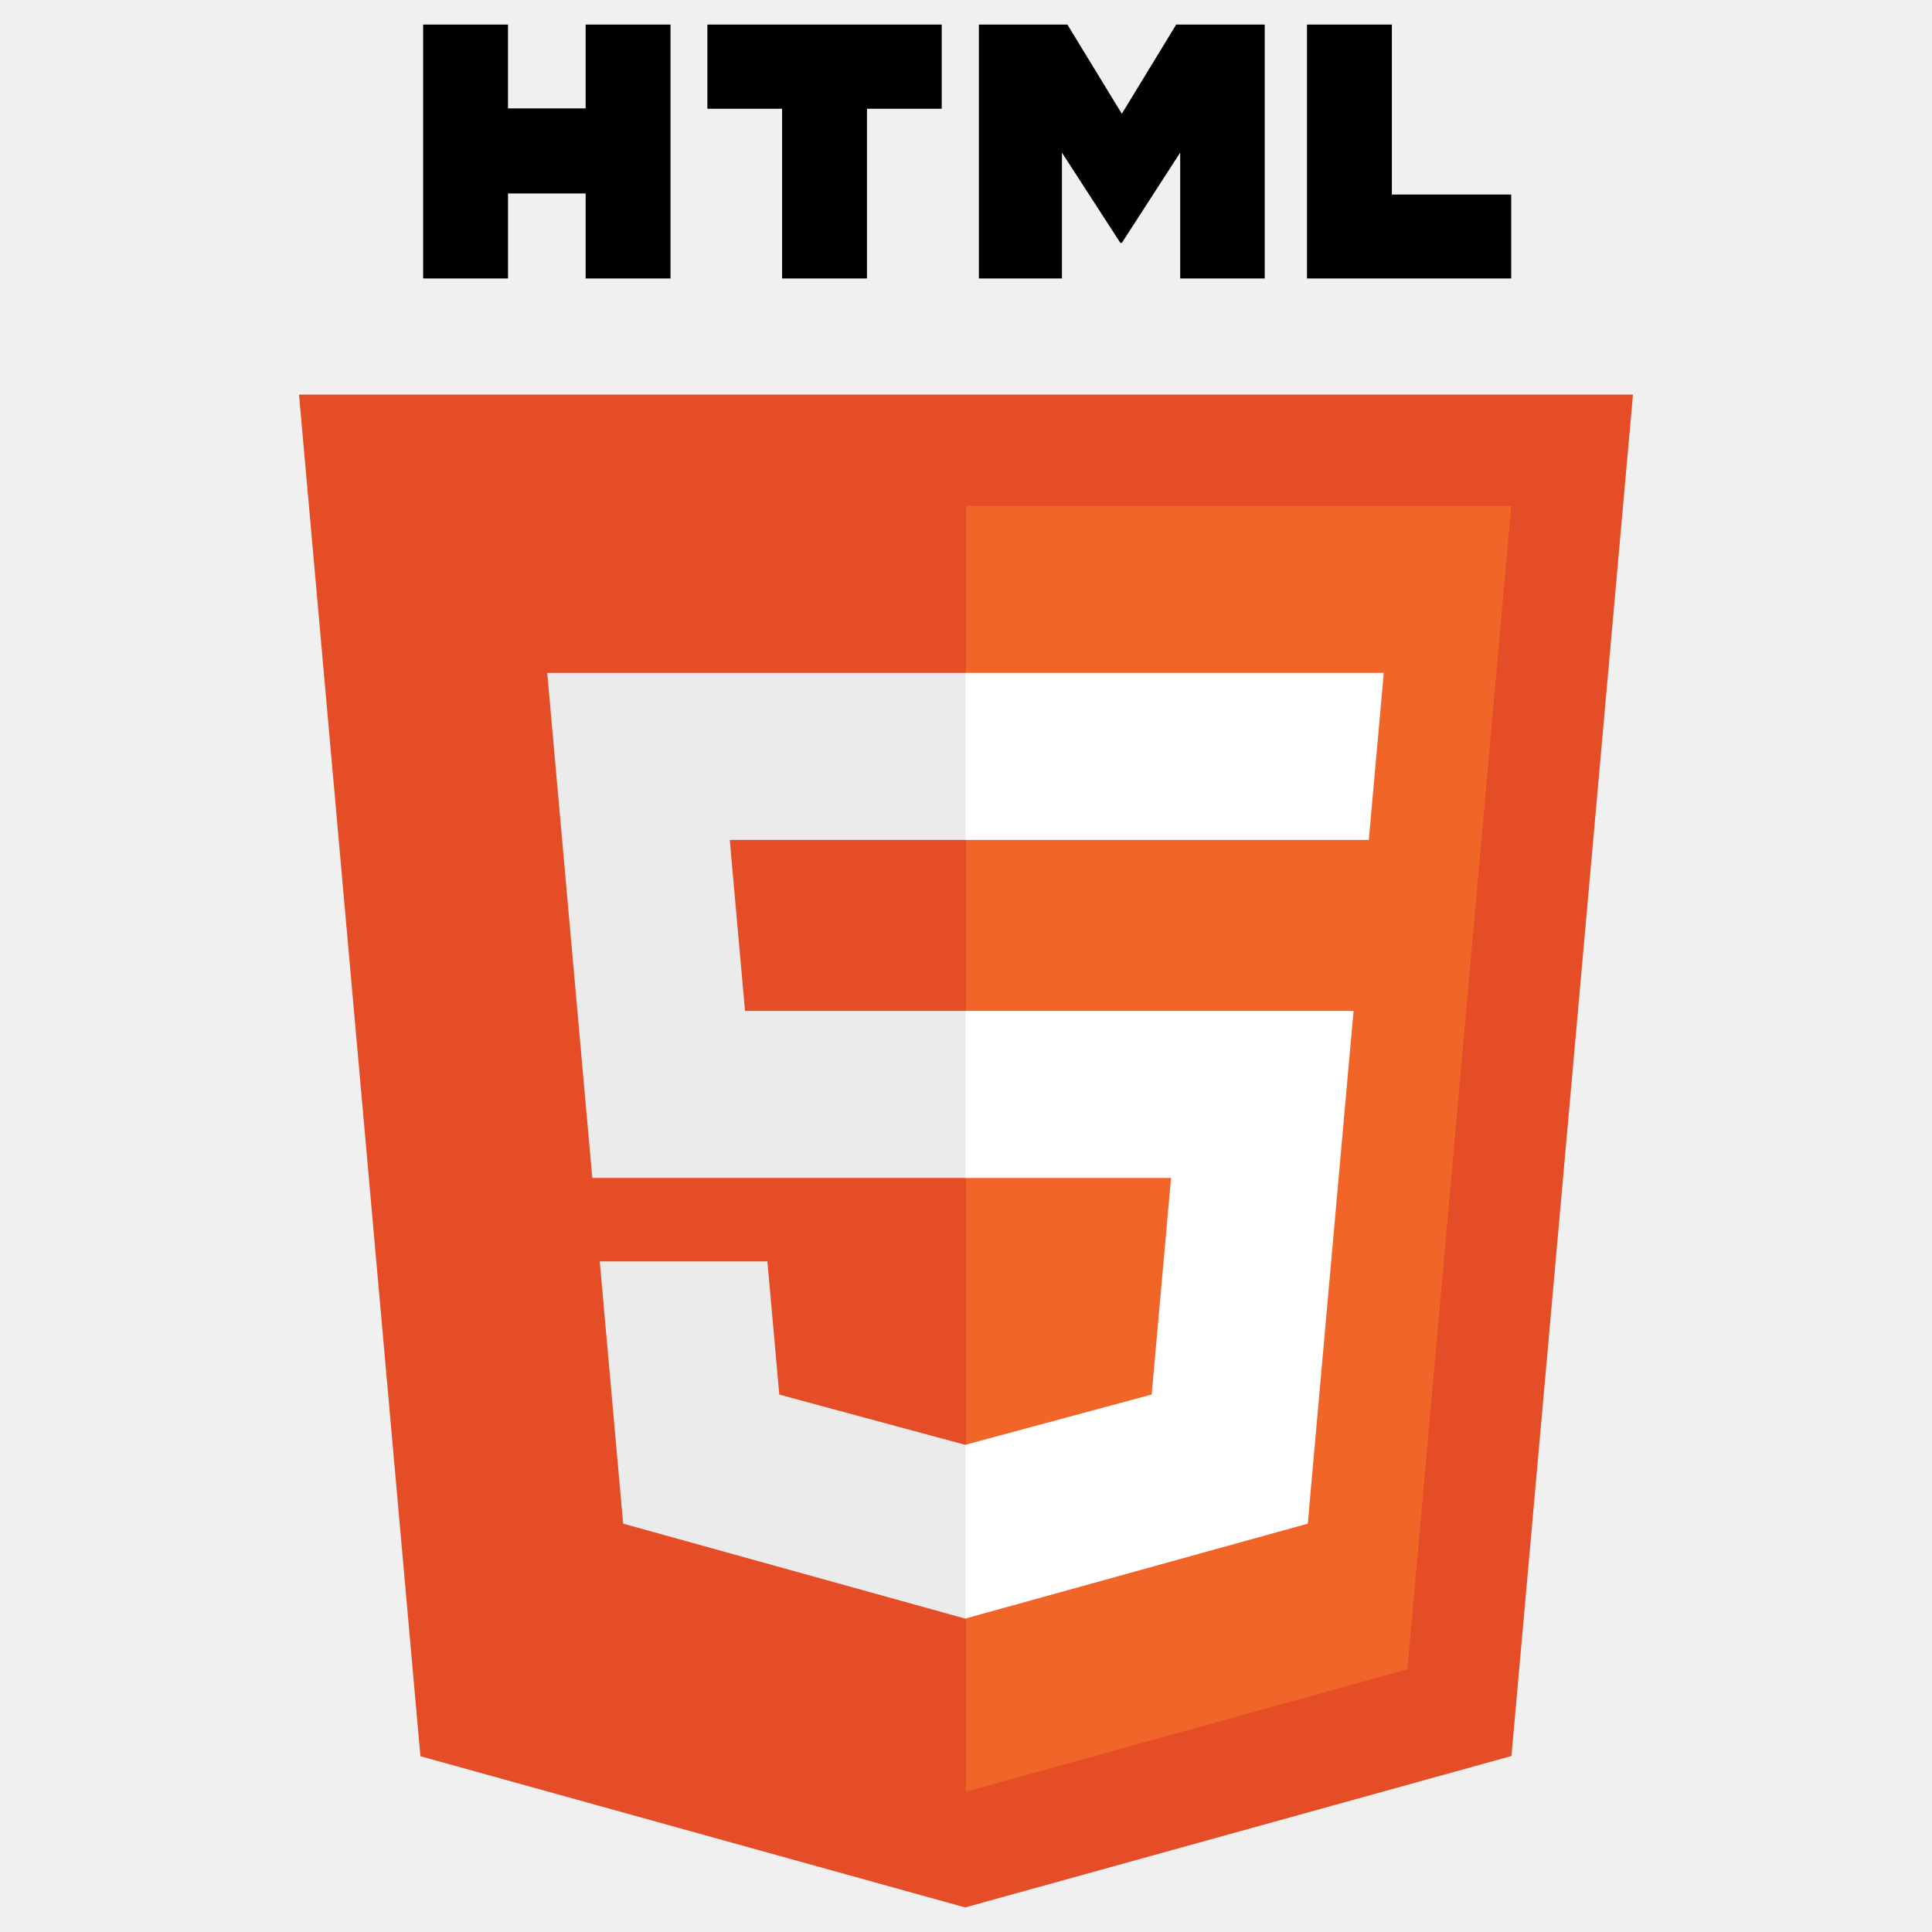
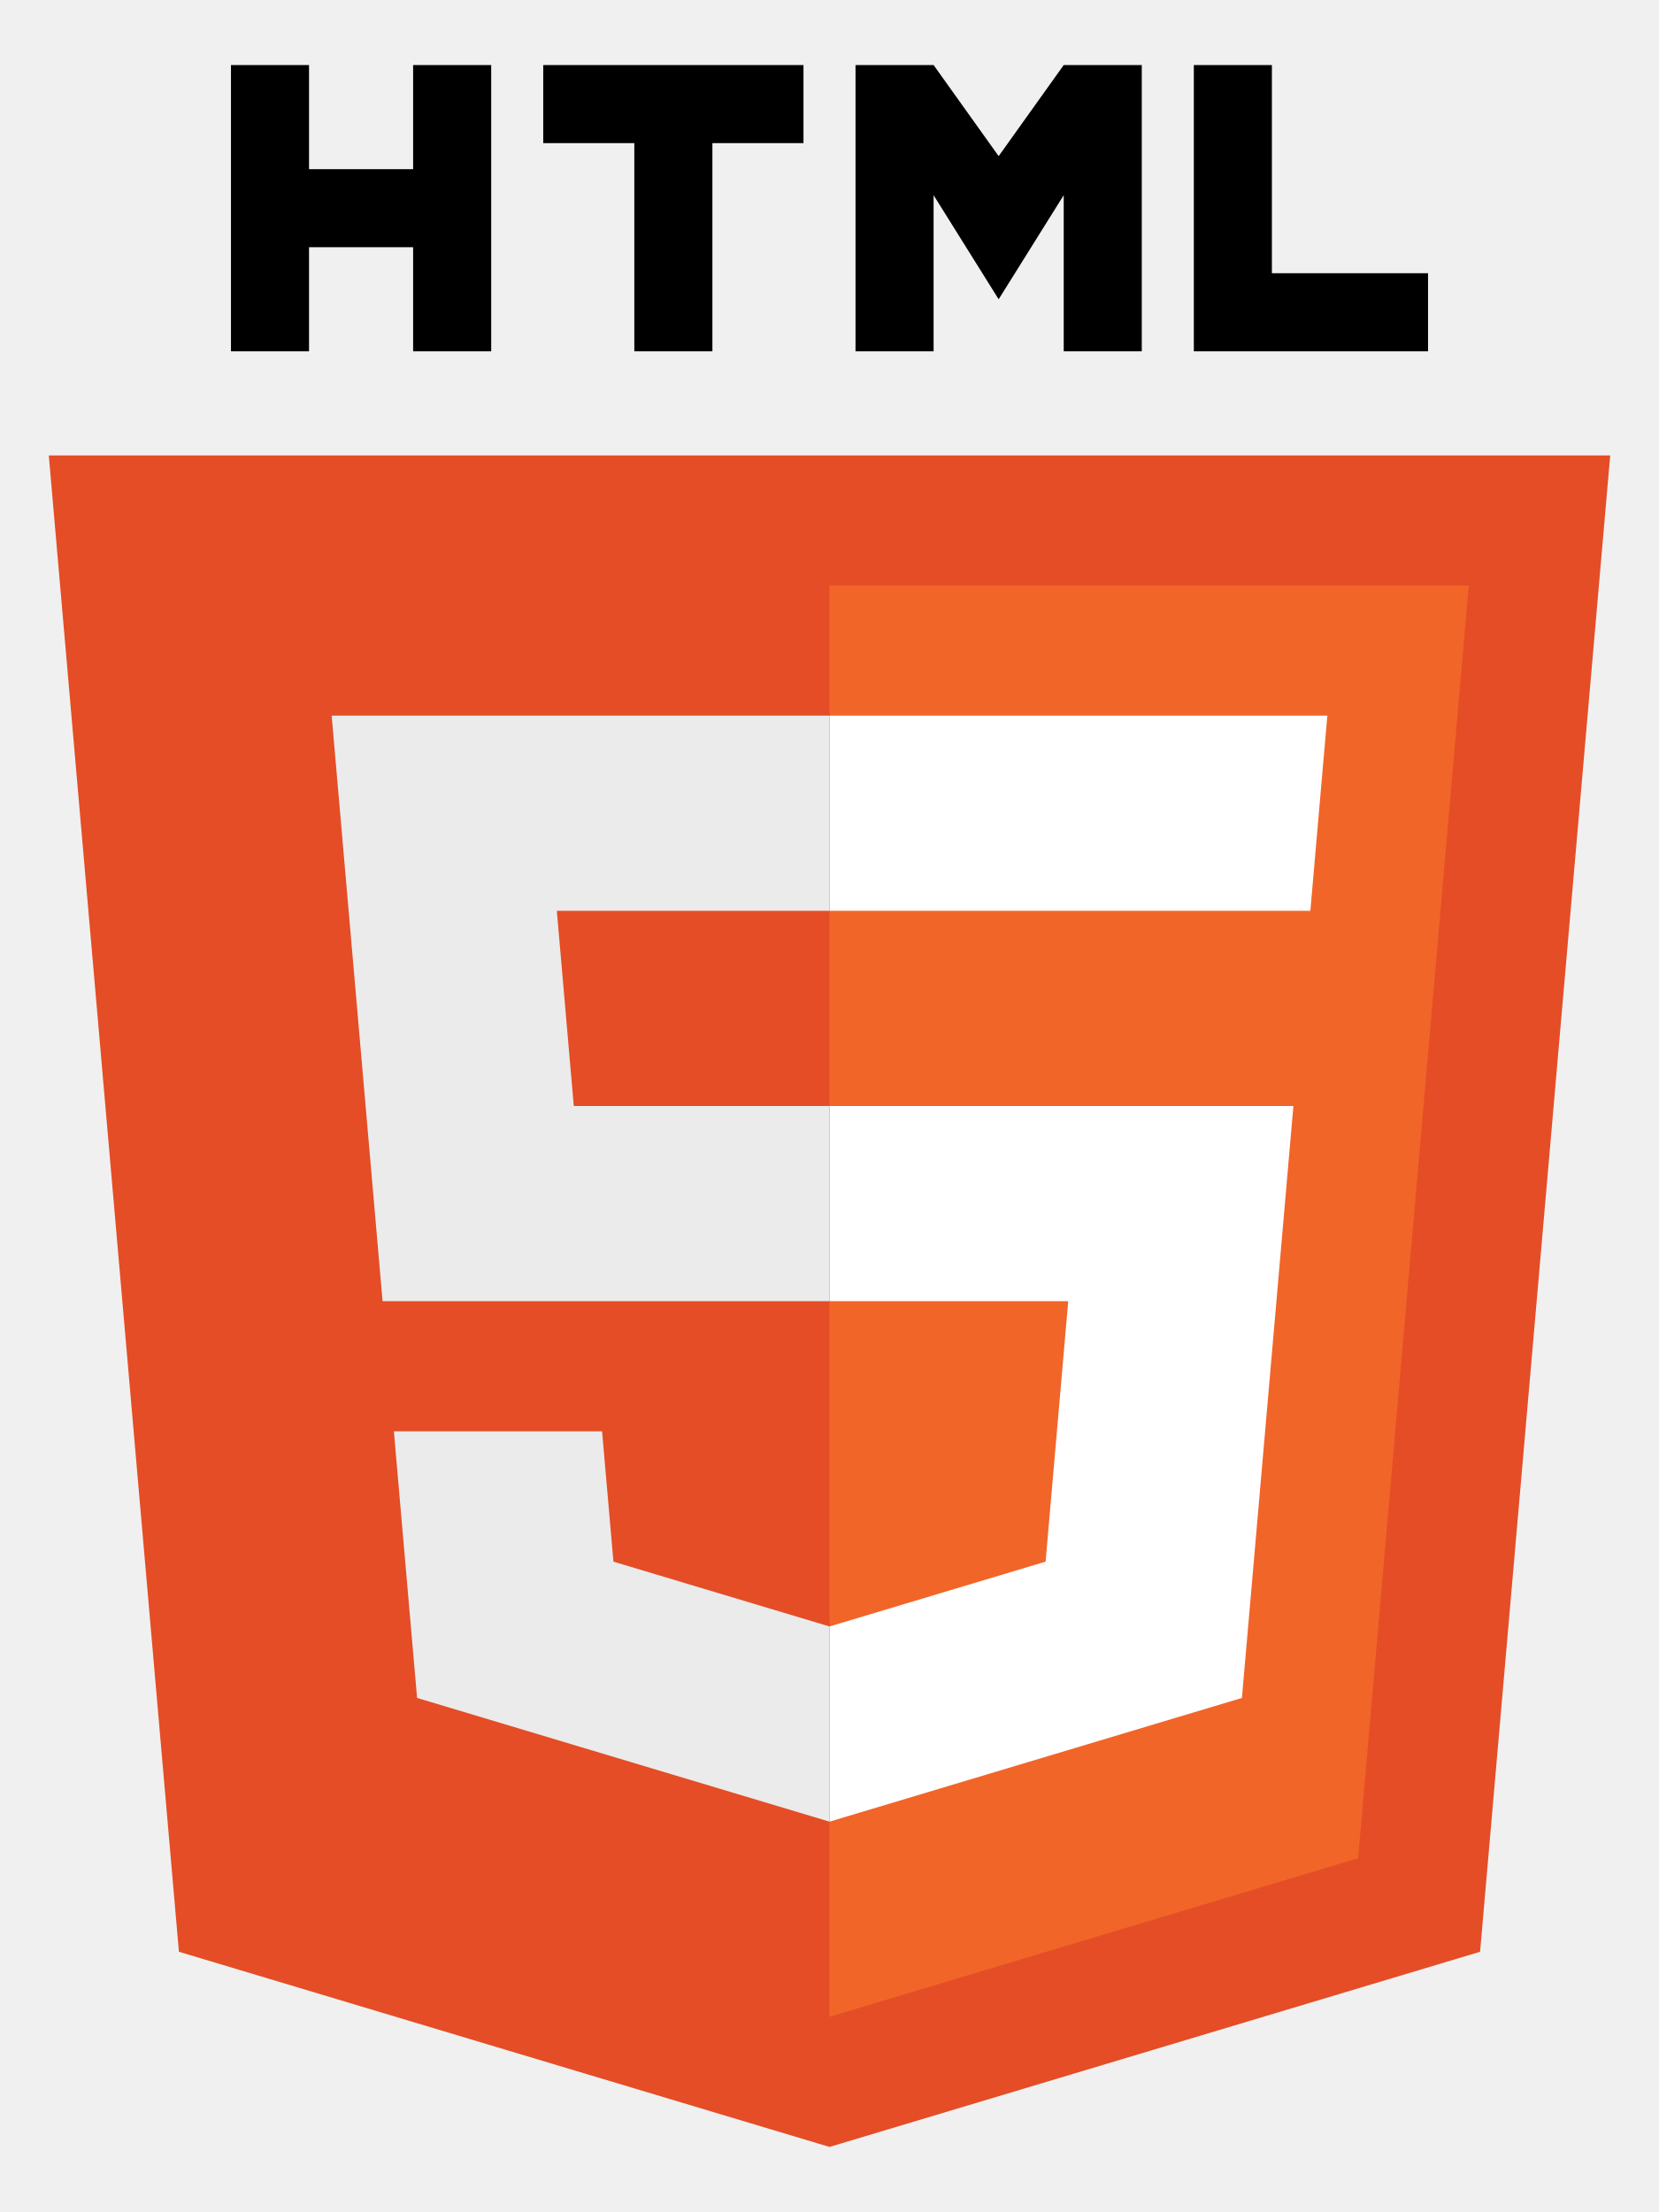
- <svg viewBox="0 0 128 128">
-   <path fill="#E44D26" d="M27.854 116.354l-8.043-90.211h88.378l-8.051 90.197-36.192 10.033z" />
-   <path fill="#F16529" d="M64 118.704l29.244-8.108 6.881-77.076H64z" />
-   <path fill="#EBEBEB" d="M64 66.978H49.359l-1.01-11.331H64V44.583H36.257l.264 2.969 2.72 30.489H64zm0 28.733l-.049.013-12.321-3.328-.788-8.823H39.735l1.55 17.372 22.664 6.292.051-.015z" />
-   <path d="M28.034 1.627h5.622v5.556H38.8V1.627h5.623v16.822H38.8v-5.633h-5.143v5.633h-5.623V1.627zm23.782 5.579h-4.95V1.627h15.525v5.579h-4.952v11.243h-5.623V7.206zm13.039-5.579h5.862l3.607 5.911 3.603-5.911h5.865v16.822h-5.601v-8.338l-3.867 5.981h-.098l-3.87-5.981v8.338h-5.502V1.627zm21.736 0h5.624v11.262h7.907v5.561H86.591V1.627z" />
-   <path fill="#fff" d="M63.962 66.978v11.063h13.624L76.302 92.39l-12.34 3.331v11.51l22.682-6.286.166-1.87 2.6-29.127.27-2.97h-2.982zm0-22.395v11.064h26.725l.221-2.487.505-5.608.265-2.969z" />
+ <svg xmlns="http://www.w3.org/2000/svg" xmlns:xlink="http://www.w3.org/1999/xlink" viewBox="0 0 63.75 85" fill="#fff" fill-rule="evenodd" stroke="#000" stroke-linecap="round" stroke-linejoin="round">
+   <use xlink:href="#A" x="1.875" y="2.5" />
+   <symbol id="A" overflow="visible">
+     <g stroke="none">
+       <path d="M60 15H0l5 57.5L30 80l25-7.5L60 15" fill="#e44d26" />
+       <path d="M7 0v11h3V7h4v4h3V0h-3v4h-4V0zm24 0v11h3V5l2.5 4L39 5v6h3V0h-3l-2.5 3.5L34 0zm13 0v11h9V8h-6V0z" fill="#000" />
+       <path d="M22.366 65.21l-8.214-2.464-.67-7.701-.221-2.545h8l.436 5.009L30 60v7.5zM30 32.5H19.522l.652 7.5H30v7.5h-9.174-8l-.652-7.5-.652-7.5-.652-7.5h8H30z" fill="#ebebeb" />
+       <path d="M51.739 52.5l.435-5 .652-7.5.652-7.5.652-7.5.435-5H30v55l15.179-4.554 5.134-1.54.67-7.701.67-7.701z" fill="#f16529" />
+       <path d="M19 0v3h3.5v8h3V3H29V0z" fill="#000" />
+       <path d="M30 32.5h10.478 8l.652-7.5h-8H30zm9.174 15H30V40h9.826 8l-.652 7.5-.435 5-.221 2.545-.67 7.701-8.214 2.464L30 67.5V60l8.304-2.491.435-5.009z" />
+     </g>
+   </symbol>
</svg>
